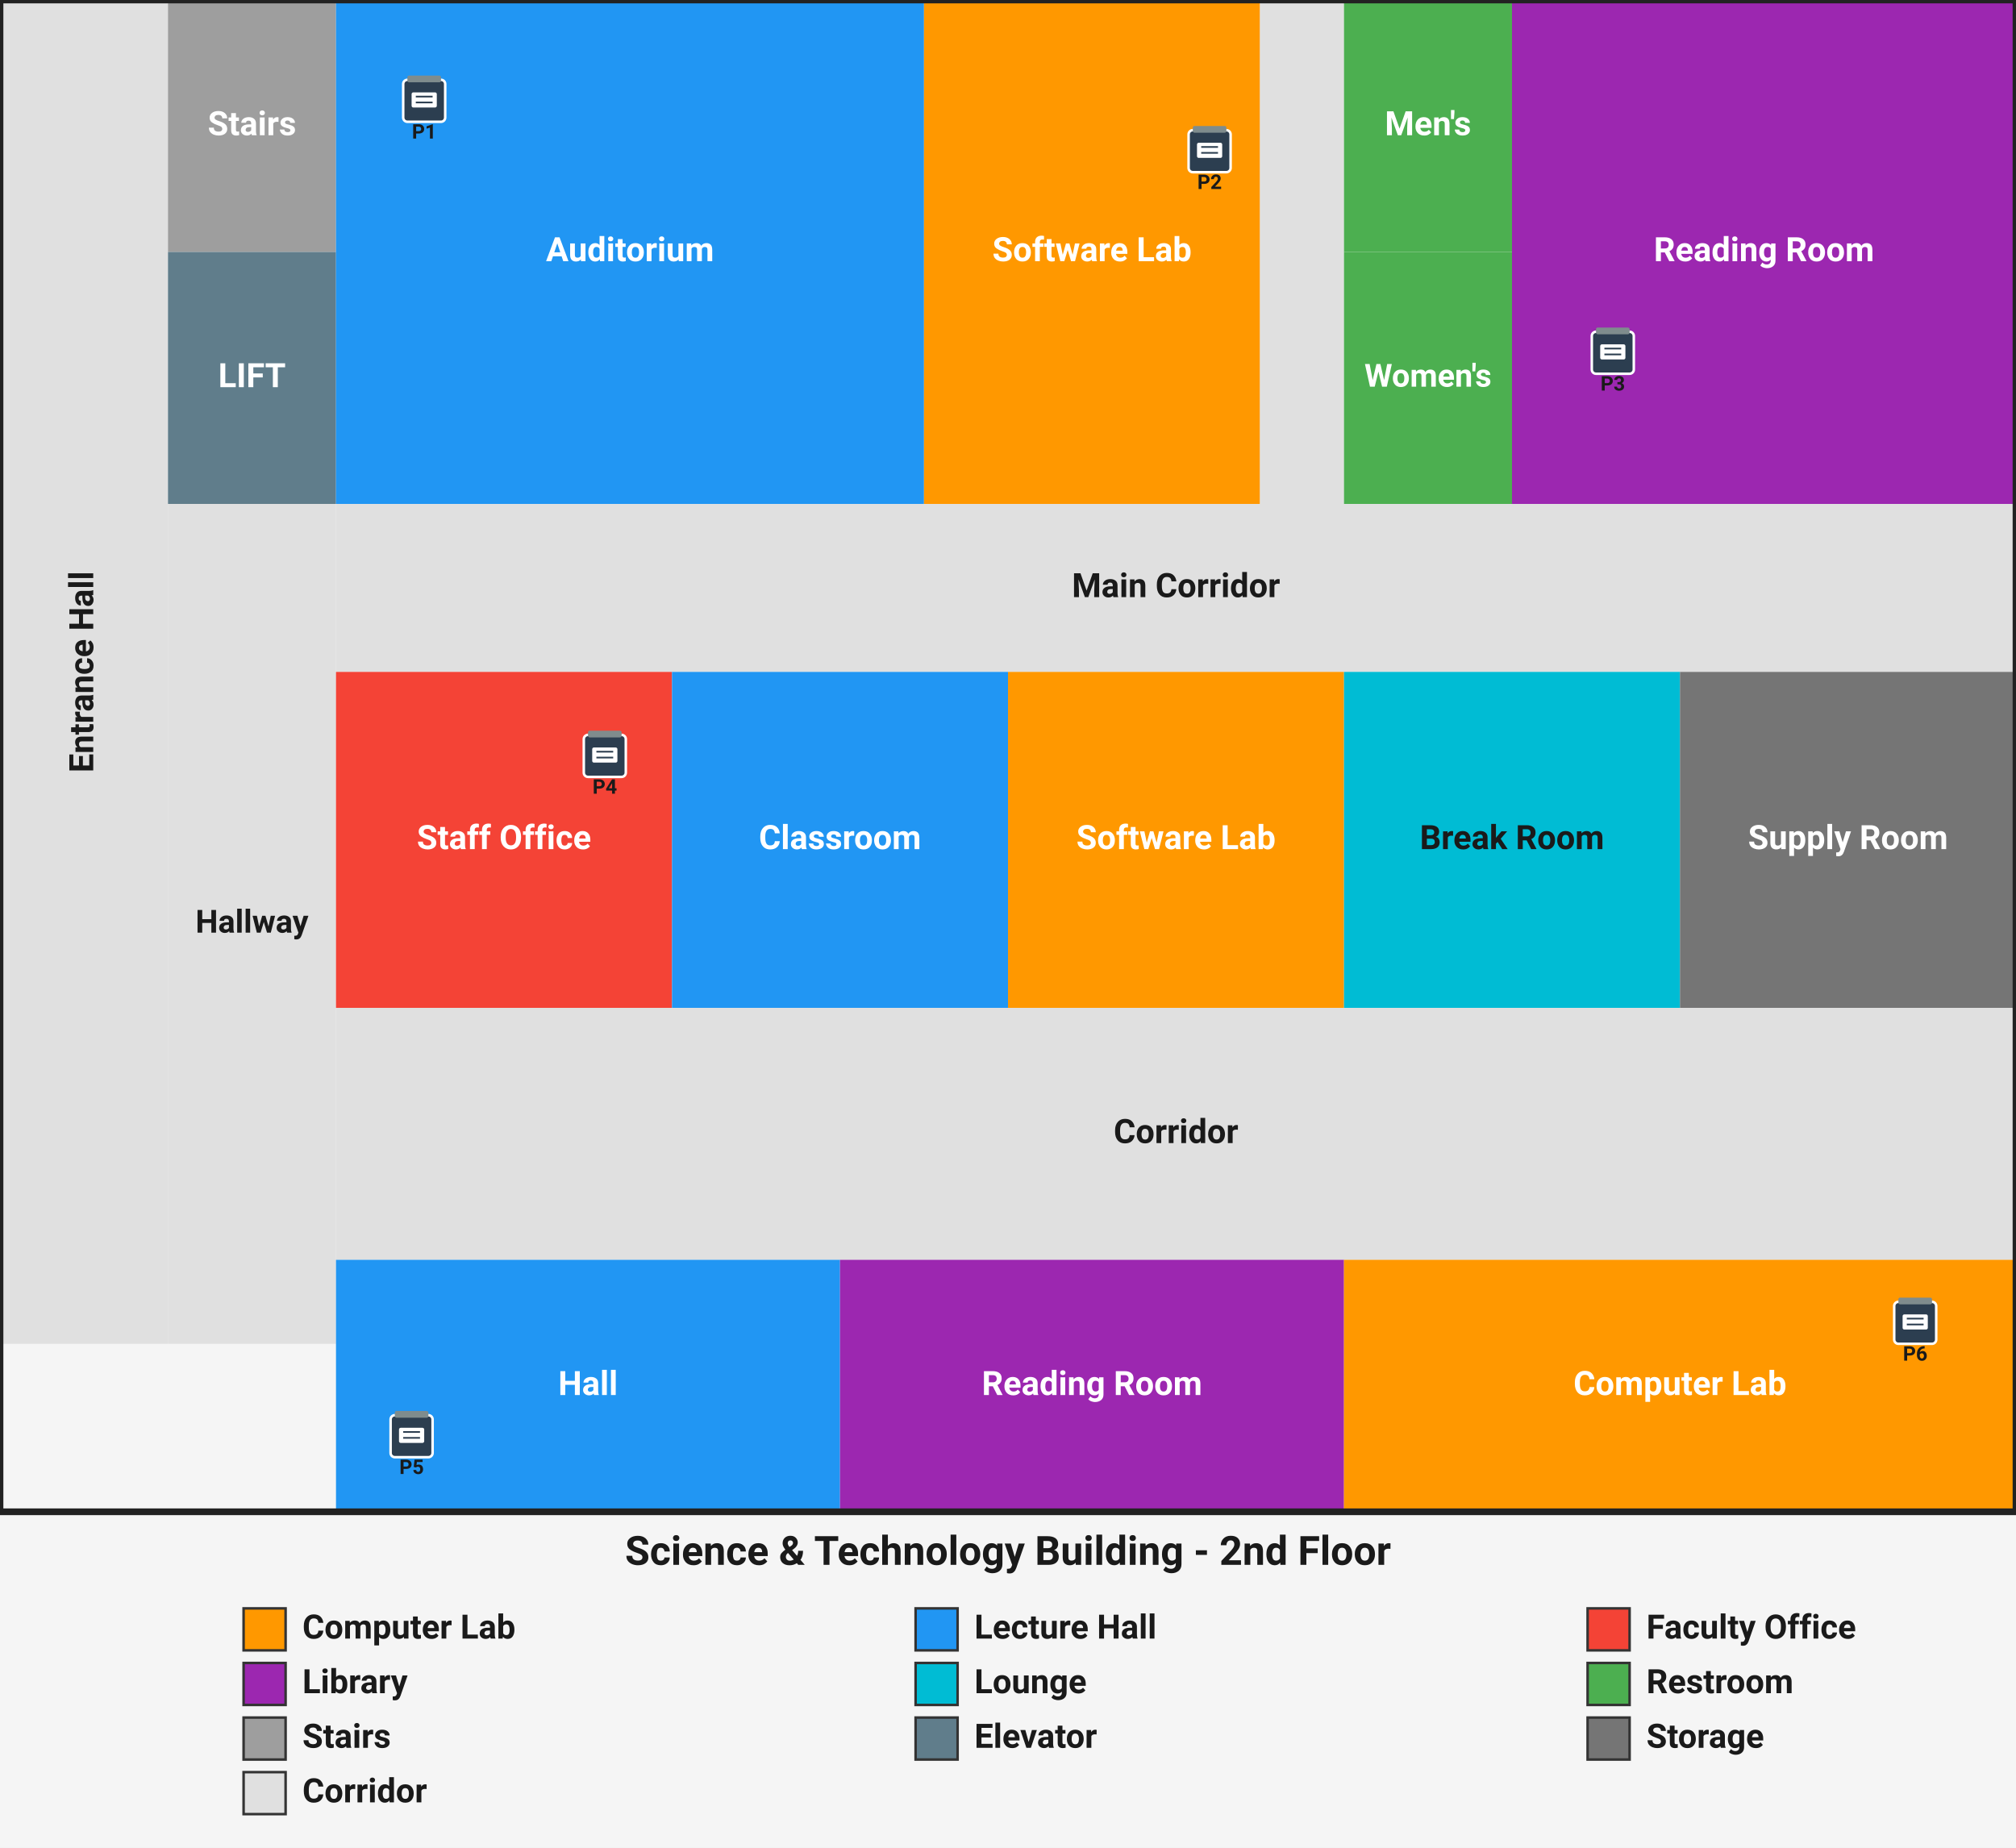
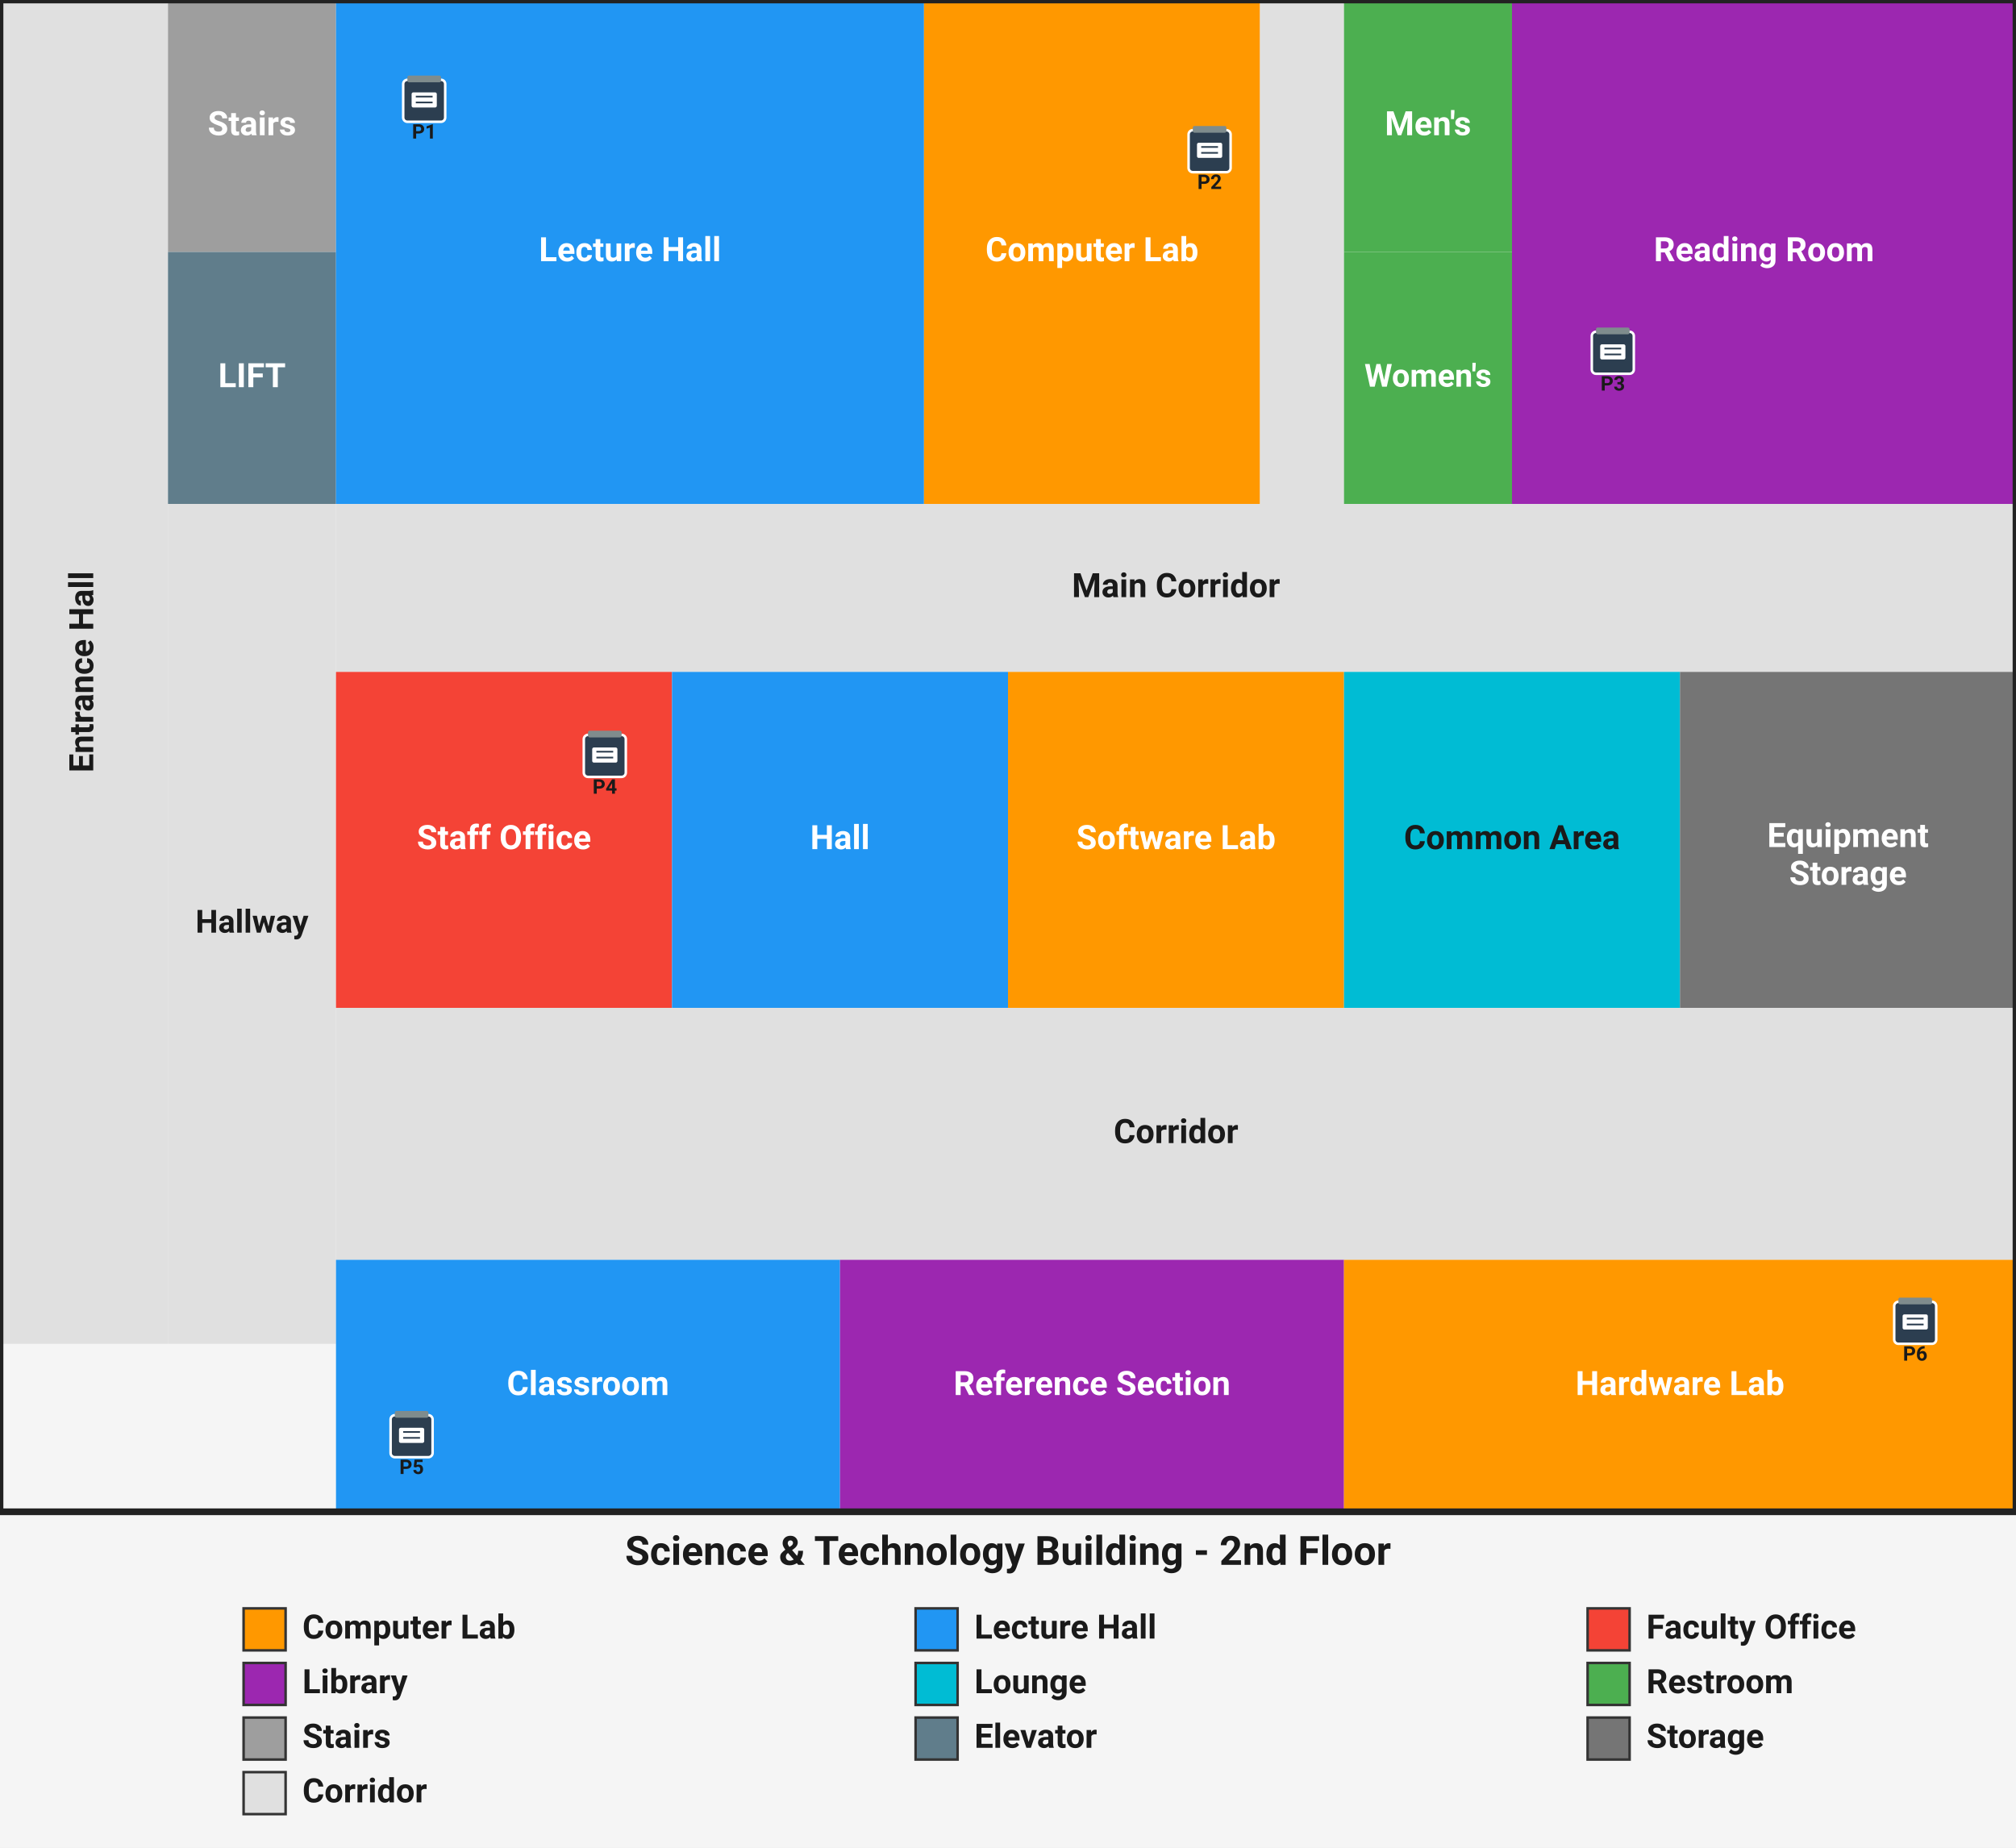
<svg xmlns="http://www.w3.org/2000/svg" viewBox="0 0 2400 2200" width="2400" height="2200" style="display:block; max-width:100%; height:auto;">
  <defs>
    <style>
      text { 
        -webkit-font-smoothing: antialiased;
        -moz-osx-font-smoothing: grayscale;
      }
    </style>
  </defs>
  <rect x="0" y="0" width="2400" height="2200" fill="#f5f5f5" />
  <rect x="0" y="0" width="200" height="1600" fill="#E0E0E0" stroke="none" />
  <text x="100.0" y="800.0" font-family="Roboto,Segoe UI,Arial,sans-serif" font-size="40" font-weight="600" fill="#1a1a1a" text-anchor="middle" dominant-baseline="middle" transform="rotate(-90 100.0 800.0)">
              Entrance Hall
            </text>
  <rect x="200" y="0" width="200" height="300" fill="#9E9E9E" stroke="none" />
  <text x="300.0" y="150.0" font-family="Roboto,Segoe UI,Arial,sans-serif" font-size="40" font-weight="600" fill="white" text-anchor="middle" dominant-baseline="middle">
              Stairs
            </text>
  <rect x="200" y="300" width="200" height="300" fill="#607D8B" stroke="none" />
  <text x="300.0" y="450.0" font-family="Roboto,Segoe UI,Arial,sans-serif" font-size="40" font-weight="600" fill="white" text-anchor="middle" dominant-baseline="middle">
              LIFT
            </text>
  <rect x="200" y="600" width="200" height="1000" fill="#E0E0E0" stroke="none" />
  <text x="300.0" y="1100.0" font-family="Roboto,Segoe UI,Arial,sans-serif" font-size="38" font-weight="600" fill="#1a1a1a" text-anchor="middle" dominant-baseline="middle">
              Hallway
            </text>
  <rect x="400" y="0" width="700" height="600" fill="#2196F3" stroke="none" />
  <text x="750.0" y="300.0" font-family="Roboto,Segoe UI,Arial,sans-serif" font-size="40" font-weight="600" fill="white" text-anchor="middle" dominant-baseline="middle">
-               Auditorium
+               Lecture Hall
            </text>
  <rect x="1100" y="0" width="400" height="600" fill="#FF9800" stroke="none" />
  <text x="1300.0" y="300.0" font-family="Roboto,Segoe UI,Arial,sans-serif" font-size="40" font-weight="600" fill="white" text-anchor="middle" dominant-baseline="middle">
-               Software Lab
+               Computer Lab
            </text>
  <rect x="1500" y="0" width="100" height="600" fill="#E0E0E0" stroke="none" />
  <rect x="1600" y="0" width="200" height="300" fill="#4CAF50" stroke="none" />
  <text x="1700.0" y="150.0" font-family="Roboto,Segoe UI,Arial,sans-serif" font-size="40" font-weight="600" fill="white" text-anchor="middle" dominant-baseline="middle">
              Men's
            </text>
  <rect x="1600" y="300" width="200" height="300" fill="#4CAF50" stroke="none" />
  <text x="1700.0" y="450.0" font-family="Roboto,Segoe UI,Arial,sans-serif" font-size="38" font-weight="600" fill="white" text-anchor="middle" dominant-baseline="middle">
              Women's
            </text>
  <rect x="1800" y="0" width="600" height="600" fill="#9C27B0" stroke="none" />
  <text x="2100.0" y="300.0" font-family="Roboto,Segoe UI,Arial,sans-serif" font-size="40" font-weight="600" fill="white" text-anchor="middle" dominant-baseline="middle">
              Reading Room
            </text>
  <rect x="400" y="600" width="2000" height="200" fill="#E0E0E0" stroke="none" />
  <text x="1400.0" y="700.0" font-family="Roboto,Segoe UI,Arial,sans-serif" font-size="40" font-weight="600" fill="#1a1a1a" text-anchor="middle" dominant-baseline="middle">
              Main Corridor
            </text>
  <rect x="400" y="800" width="400" height="400" fill="#F44336" stroke="none" />
  <text x="600.0" y="1000.0" font-family="Roboto,Segoe UI,Arial,sans-serif" font-size="40" font-weight="600" fill="white" text-anchor="middle" dominant-baseline="middle">
              Staff Office
            </text>
  <rect x="800" y="800" width="400" height="400" fill="#2196F3" stroke="none" />
  <text x="1000.0" y="1000.0" font-family="Roboto,Segoe UI,Arial,sans-serif" font-size="40" font-weight="600" fill="white" text-anchor="middle" dominant-baseline="middle">
-               Classroom
+               Hall
            </text>
  <rect x="1200" y="800" width="400" height="400" fill="#FF9800" stroke="none" />
  <text x="1400.0" y="1000.0" font-family="Roboto,Segoe UI,Arial,sans-serif" font-size="40" font-weight="600" fill="white" text-anchor="middle" dominant-baseline="middle">
              Software Lab
            </text>
  <rect x="1600" y="800" width="400" height="400" fill="#00BCD4" stroke="none" />
  <text x="1800.0" y="1000.0" font-family="Roboto,Segoe UI,Arial,sans-serif" font-size="40" font-weight="600" fill="#1a1a1a" text-anchor="middle" dominant-baseline="middle">
-               Break Room
+               Common Area
            </text>
  <rect x="2000" y="800" width="400" height="400" fill="#757575" stroke="none" />
-   <text x="2200.0" y="1000.0" font-family="Roboto,Segoe UI,Arial,sans-serif" font-size="40" font-weight="600" fill="white" text-anchor="middle" dominant-baseline="middle">
-               Supply Room
-             </text>
+   <g>
+     <text x="2200.0" y="997.5" font-family="Roboto,Segoe UI,Arial,sans-serif" font-size="40" font-weight="600" fill="white" text-anchor="middle" dominant-baseline="middle">
+                   Equipment
+                 </text>
+     <text x="2200.0" y="1042.5" font-family="Roboto,Segoe UI,Arial,sans-serif" font-size="40" font-weight="600" fill="white" text-anchor="middle" dominant-baseline="middle">
+                   Storage
+                 </text>
+   </g>
  <rect x="400" y="1200" width="2000" height="300" fill="#E0E0E0" stroke="none" />
  <text x="1400.0" y="1350.0" font-family="Roboto,Segoe UI,Arial,sans-serif" font-size="40" font-weight="600" fill="#1a1a1a" text-anchor="middle" dominant-baseline="middle">
              Corridor
            </text>
  <rect x="400" y="1500" width="600" height="300" fill="#2196F3" stroke="none" />
  <text x="700.0" y="1650.0" font-family="Roboto,Segoe UI,Arial,sans-serif" font-size="40" font-weight="600" fill="white" text-anchor="middle" dominant-baseline="middle">
-               Hall
+               Classroom
            </text>
  <rect x="1000" y="1500" width="600" height="300" fill="#9C27B0" stroke="none" />
  <text x="1300.0" y="1650.0" font-family="Roboto,Segoe UI,Arial,sans-serif" font-size="40" font-weight="600" fill="white" text-anchor="middle" dominant-baseline="middle">
-               Reading Room
+               Reference Section
            </text>
  <rect x="1600" y="1500" width="800" height="300" fill="#FF9800" stroke="none" />
  <text x="2000.0" y="1650.0" font-family="Roboto,Segoe UI,Arial,sans-serif" font-size="40" font-weight="600" fill="white" text-anchor="middle" dominant-baseline="middle">
-               Computer Lab
+               Hardware Lab
            </text>
  <rect x="480.0" y="95.0" width="50" height="50" fill="#2C3E50" stroke="#FFF" stroke-width="3" rx="5" />
  <rect x="485.0" y="90.0" width="40" height="8" fill="#7F8C8D" rx="2" />
  <rect x="490.0" y="110.0" width="30" height="18" fill="white" rx="2" />
  <line x1="495.0" y1="115.0" x2="515.0" y2="115.0" stroke="#2C3E50" stroke-width="2" />
  <line x1="495.0" y1="122.0" x2="515.0" y2="122.0" stroke="#2C3E50" stroke-width="2" />
  <text x="505.0" y="165.0" font-family="Roboto,Segoe UI,Arial,sans-serif" font-size="24" font-weight="700" fill="#1a1a1a" text-anchor="middle">
      P1
    </text>
  <rect x="1415.0" y="155.0" width="50" height="50" fill="#2C3E50" stroke="#FFF" stroke-width="3" rx="5" />
  <rect x="1420.0" y="150.0" width="40" height="8" fill="#7F8C8D" rx="2" />
  <rect x="1425.0" y="170.0" width="30" height="18" fill="white" rx="2" />
  <line x1="1430.0" y1="175.0" x2="1450.0" y2="175.0" stroke="#2C3E50" stroke-width="2" />
  <line x1="1430.0" y1="182.0" x2="1450.0" y2="182.0" stroke="#2C3E50" stroke-width="2" />
  <text x="1440.0" y="225.0" font-family="Roboto,Segoe UI,Arial,sans-serif" font-size="24" font-weight="700" fill="#1a1a1a" text-anchor="middle">
      P2
    </text>
  <rect x="1895.0" y="395.0" width="50" height="50" fill="#2C3E50" stroke="#FFF" stroke-width="3" rx="5" />
  <rect x="1900.0" y="390.0" width="40" height="8" fill="#7F8C8D" rx="2" />
  <rect x="1905.0" y="410.0" width="30" height="18" fill="white" rx="2" />
  <line x1="1910.0" y1="415.0" x2="1930.0" y2="415.0" stroke="#2C3E50" stroke-width="2" />
  <line x1="1910.0" y1="422.0" x2="1930.0" y2="422.0" stroke="#2C3E50" stroke-width="2" />
  <text x="1920.0" y="465.0" font-family="Roboto,Segoe UI,Arial,sans-serif" font-size="24" font-weight="700" fill="#1a1a1a" text-anchor="middle">
      P3
    </text>
  <rect x="695.0" y="875.0" width="50" height="50" fill="#2C3E50" stroke="#FFF" stroke-width="3" rx="5" />
  <rect x="700.0" y="870.0" width="40" height="8" fill="#7F8C8D" rx="2" />
  <rect x="705.0" y="890.0" width="30" height="18" fill="white" rx="2" />
  <line x1="710.0" y1="895.0" x2="730.0" y2="895.0" stroke="#2C3E50" stroke-width="2" />
  <line x1="710.0" y1="902.0" x2="730.0" y2="902.0" stroke="#2C3E50" stroke-width="2" />
  <text x="720.0" y="945.0" font-family="Roboto,Segoe UI,Arial,sans-serif" font-size="24" font-weight="700" fill="#1a1a1a" text-anchor="middle">
      P4
    </text>
  <rect x="465.0" y="1685.0" width="50" height="50" fill="#2C3E50" stroke="#FFF" stroke-width="3" rx="5" />
  <rect x="470.0" y="1680.0" width="40" height="8" fill="#7F8C8D" rx="2" />
  <rect x="475.0" y="1700.0" width="30" height="18" fill="white" rx="2" />
  <line x1="480.0" y1="1705.0" x2="500.0" y2="1705.0" stroke="#2C3E50" stroke-width="2" />
  <line x1="480.0" y1="1712.0" x2="500.0" y2="1712.0" stroke="#2C3E50" stroke-width="2" />
  <text x="490.0" y="1755.0" font-family="Roboto,Segoe UI,Arial,sans-serif" font-size="24" font-weight="700" fill="#1a1a1a" text-anchor="middle">
      P5
    </text>
  <rect x="2255.0" y="1550.0" width="50" height="50" fill="#2C3E50" stroke="#FFF" stroke-width="3" rx="5" />
  <rect x="2260.0" y="1545.0" width="40" height="8" fill="#7F8C8D" rx="2" />
  <rect x="2265.0" y="1565.0" width="30" height="18" fill="white" rx="2" />
  <line x1="2270.0" y1="1570.0" x2="2290.0" y2="1570.0" stroke="#2C3E50" stroke-width="2" />
  <line x1="2270.0" y1="1577.0" x2="2290.0" y2="1577.0" stroke="#2C3E50" stroke-width="2" />
  <text x="2280.0" y="1620.0" font-family="Roboto,Segoe UI,Arial,sans-serif" font-size="24" font-weight="700" fill="#1a1a1a" text-anchor="middle">
      P6
    </text>
  <rect x="0" y="0" width="2400" height="1800" fill="none" stroke="#222" stroke-width="8" />
  <text x="1200.0" y="1850" font-family="Roboto,Segoe UI,Arial,sans-serif" font-size="48" font-weight="700" fill="#1a1a1a" text-anchor="middle" dominant-baseline="middle">
          Science &amp; Technology Building - 2nd Floor
        </text>
  <rect x="290.0" y="1915.0" width="50" height="50" fill="#FF9800" stroke="#333" stroke-width="3" />
  <text x="360.0" y="1940" font-family="Roboto,Segoe UI,Arial,sans-serif" font-size="40" font-weight="700" fill="#1a1a1a" text-anchor="start" dominant-baseline="middle">
          Computer Lab
        </text>
  <rect x="1090.0" y="1915.0" width="50" height="50" fill="#2196F3" stroke="#333" stroke-width="3" />
  <text x="1160.0" y="1940" font-family="Roboto,Segoe UI,Arial,sans-serif" font-size="40" font-weight="700" fill="#1a1a1a" text-anchor="start" dominant-baseline="middle">
          Lecture Hall
        </text>
  <rect x="1890.0" y="1915.0" width="50" height="50" fill="#F44336" stroke="#333" stroke-width="3" />
  <text x="1960.0" y="1940" font-family="Roboto,Segoe UI,Arial,sans-serif" font-size="40" font-weight="700" fill="#1a1a1a" text-anchor="start" dominant-baseline="middle">
          Faculty Office
        </text>
  <rect x="290.0" y="1980.0" width="50" height="50" fill="#9C27B0" stroke="#333" stroke-width="3" />
  <text x="360.0" y="2005" font-family="Roboto,Segoe UI,Arial,sans-serif" font-size="40" font-weight="700" fill="#1a1a1a" text-anchor="start" dominant-baseline="middle">
          Library
        </text>
  <rect x="1090.0" y="1980.0" width="50" height="50" fill="#00BCD4" stroke="#333" stroke-width="3" />
  <text x="1160.0" y="2005" font-family="Roboto,Segoe UI,Arial,sans-serif" font-size="40" font-weight="700" fill="#1a1a1a" text-anchor="start" dominant-baseline="middle">
          Lounge
        </text>
  <rect x="1890.0" y="1980.0" width="50" height="50" fill="#4CAF50" stroke="#333" stroke-width="3" />
  <text x="1960.0" y="2005" font-family="Roboto,Segoe UI,Arial,sans-serif" font-size="40" font-weight="700" fill="#1a1a1a" text-anchor="start" dominant-baseline="middle">
          Restroom
        </text>
  <rect x="290.0" y="2045.0" width="50" height="50" fill="#9E9E9E" stroke="#333" stroke-width="3" />
  <text x="360.0" y="2070" font-family="Roboto,Segoe UI,Arial,sans-serif" font-size="40" font-weight="700" fill="#1a1a1a" text-anchor="start" dominant-baseline="middle">
          Stairs
        </text>
  <rect x="1090.0" y="2045.0" width="50" height="50" fill="#607D8B" stroke="#333" stroke-width="3" />
  <text x="1160.0" y="2070" font-family="Roboto,Segoe UI,Arial,sans-serif" font-size="40" font-weight="700" fill="#1a1a1a" text-anchor="start" dominant-baseline="middle">
          Elevator
        </text>
  <rect x="1890.0" y="2045.0" width="50" height="50" fill="#757575" stroke="#333" stroke-width="3" />
  <text x="1960.0" y="2070" font-family="Roboto,Segoe UI,Arial,sans-serif" font-size="40" font-weight="700" fill="#1a1a1a" text-anchor="start" dominant-baseline="middle">
          Storage
        </text>
  <rect x="290.0" y="2110.0" width="50" height="50" fill="#E0E0E0" stroke="#333" stroke-width="3" />
  <text x="360.0" y="2135" font-family="Roboto,Segoe UI,Arial,sans-serif" font-size="40" font-weight="700" fill="#1a1a1a" text-anchor="start" dominant-baseline="middle">
          Corridor
        </text>
</svg>
